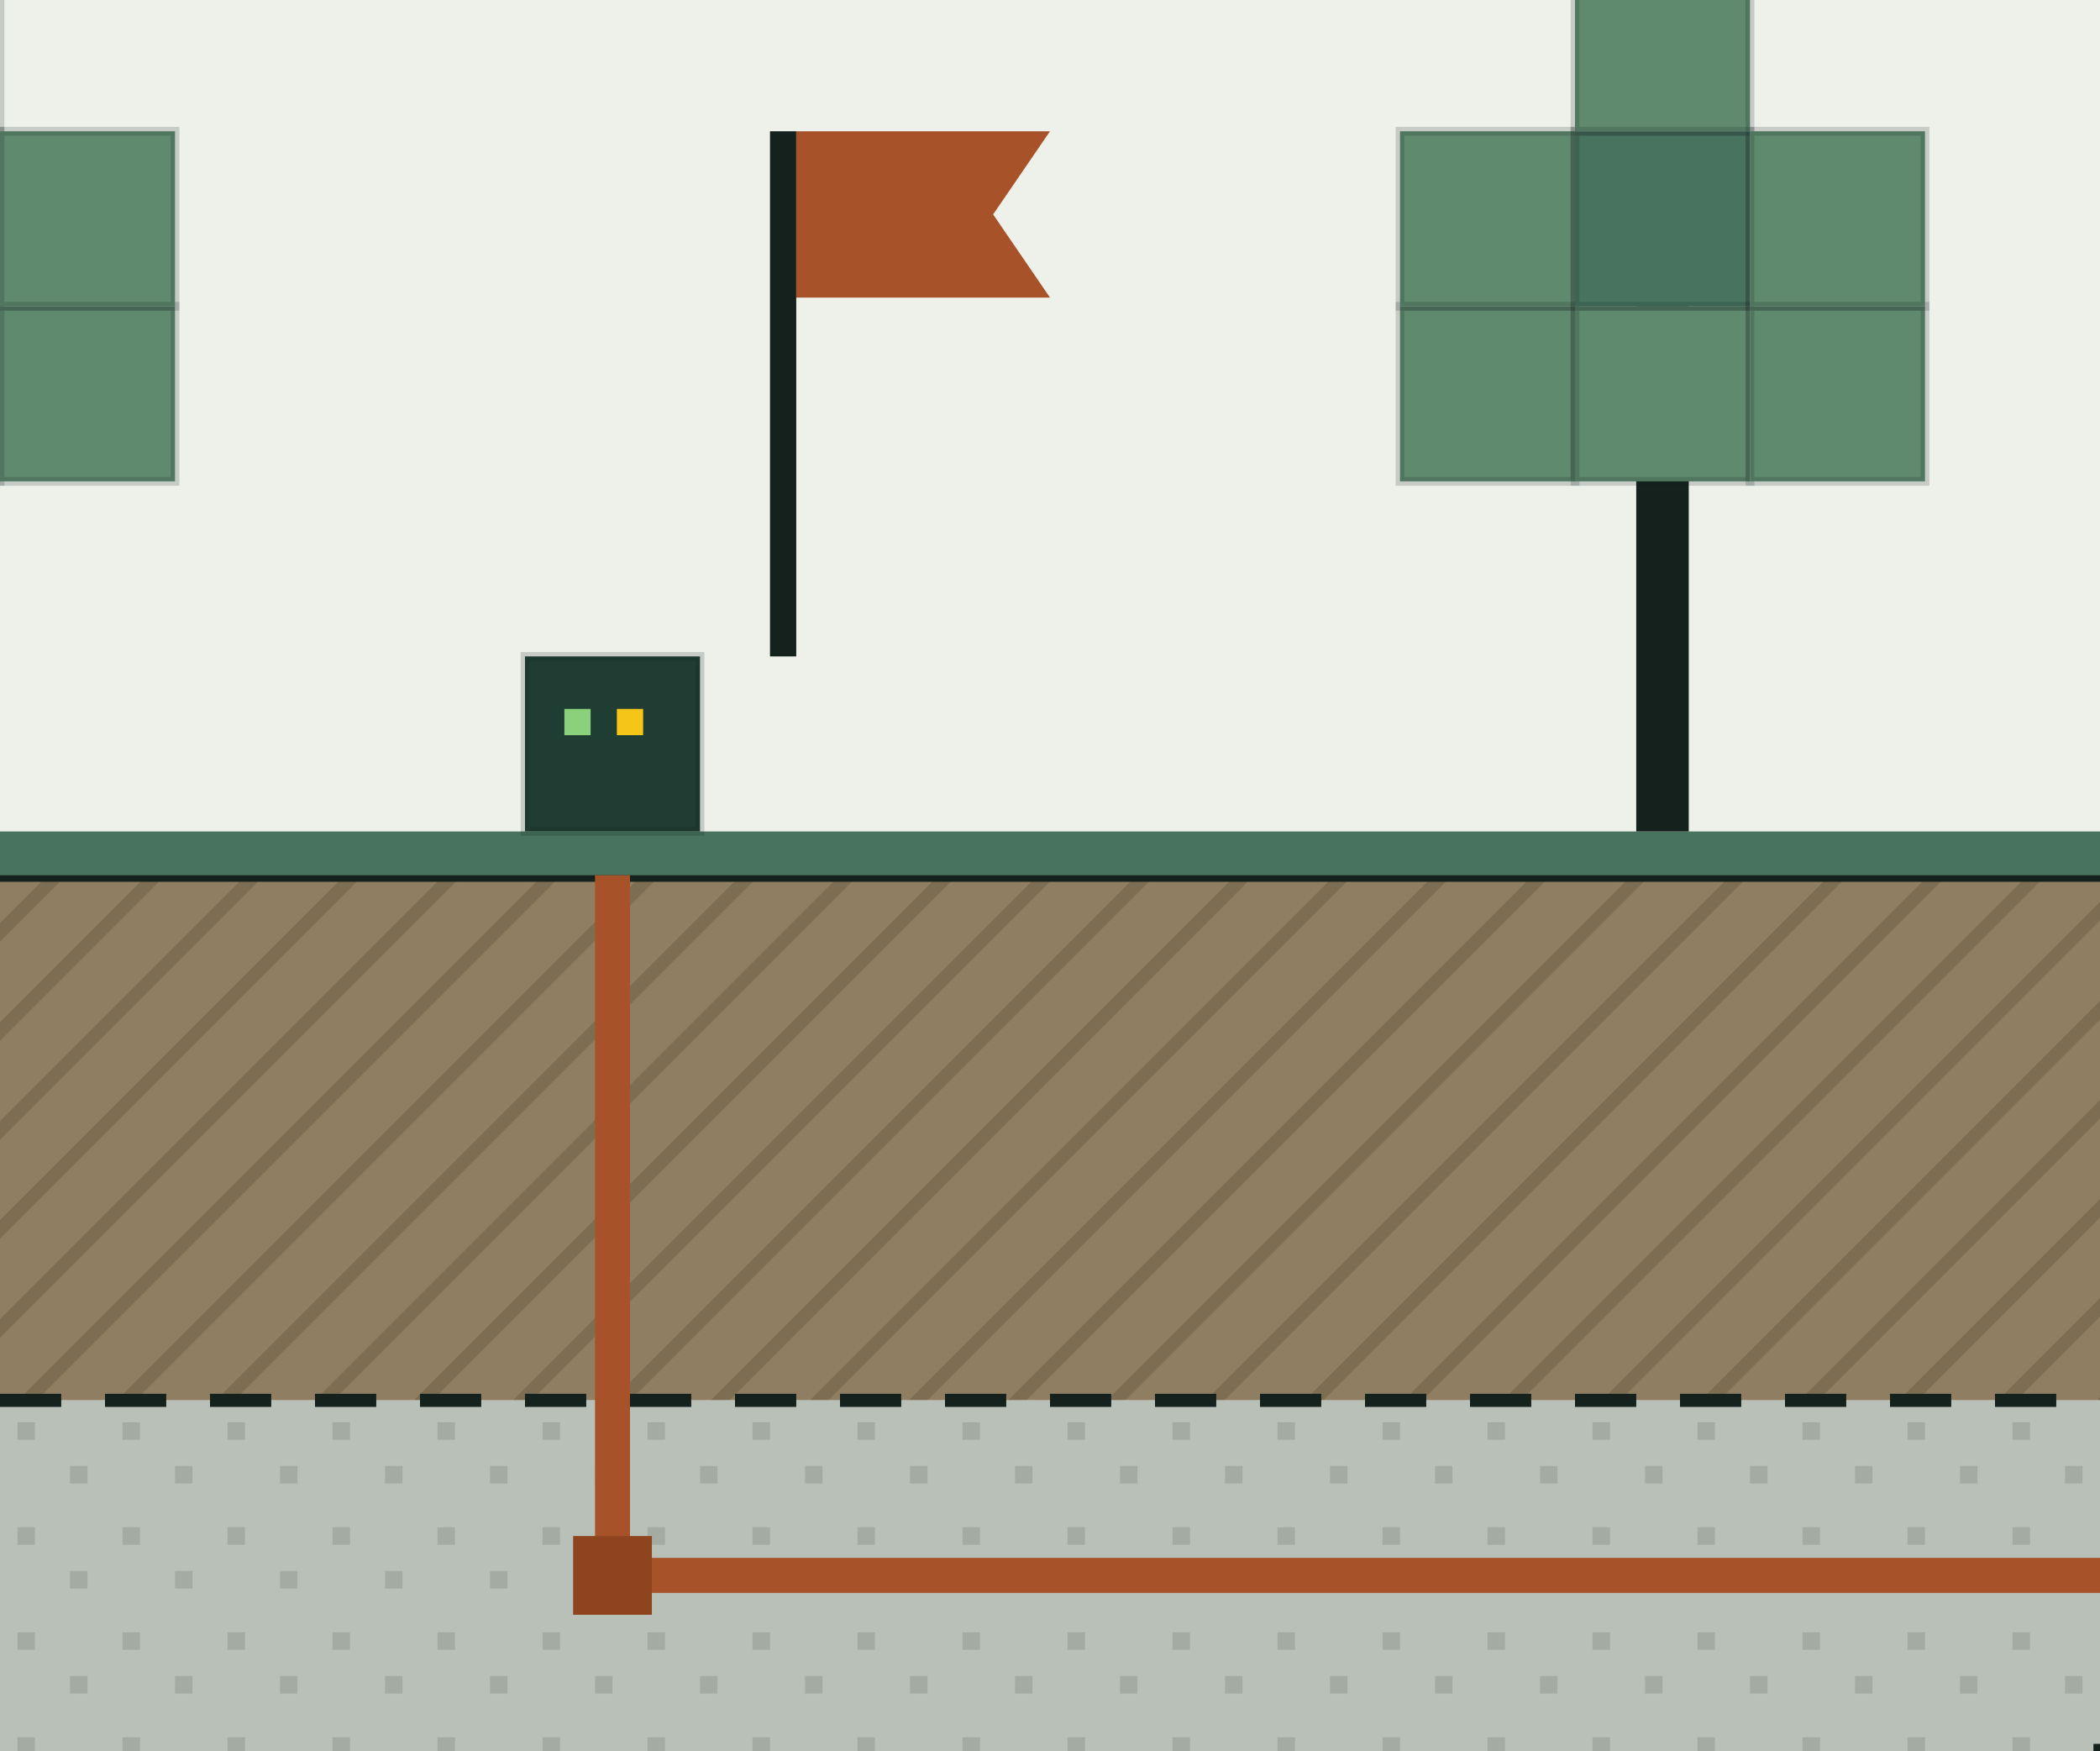
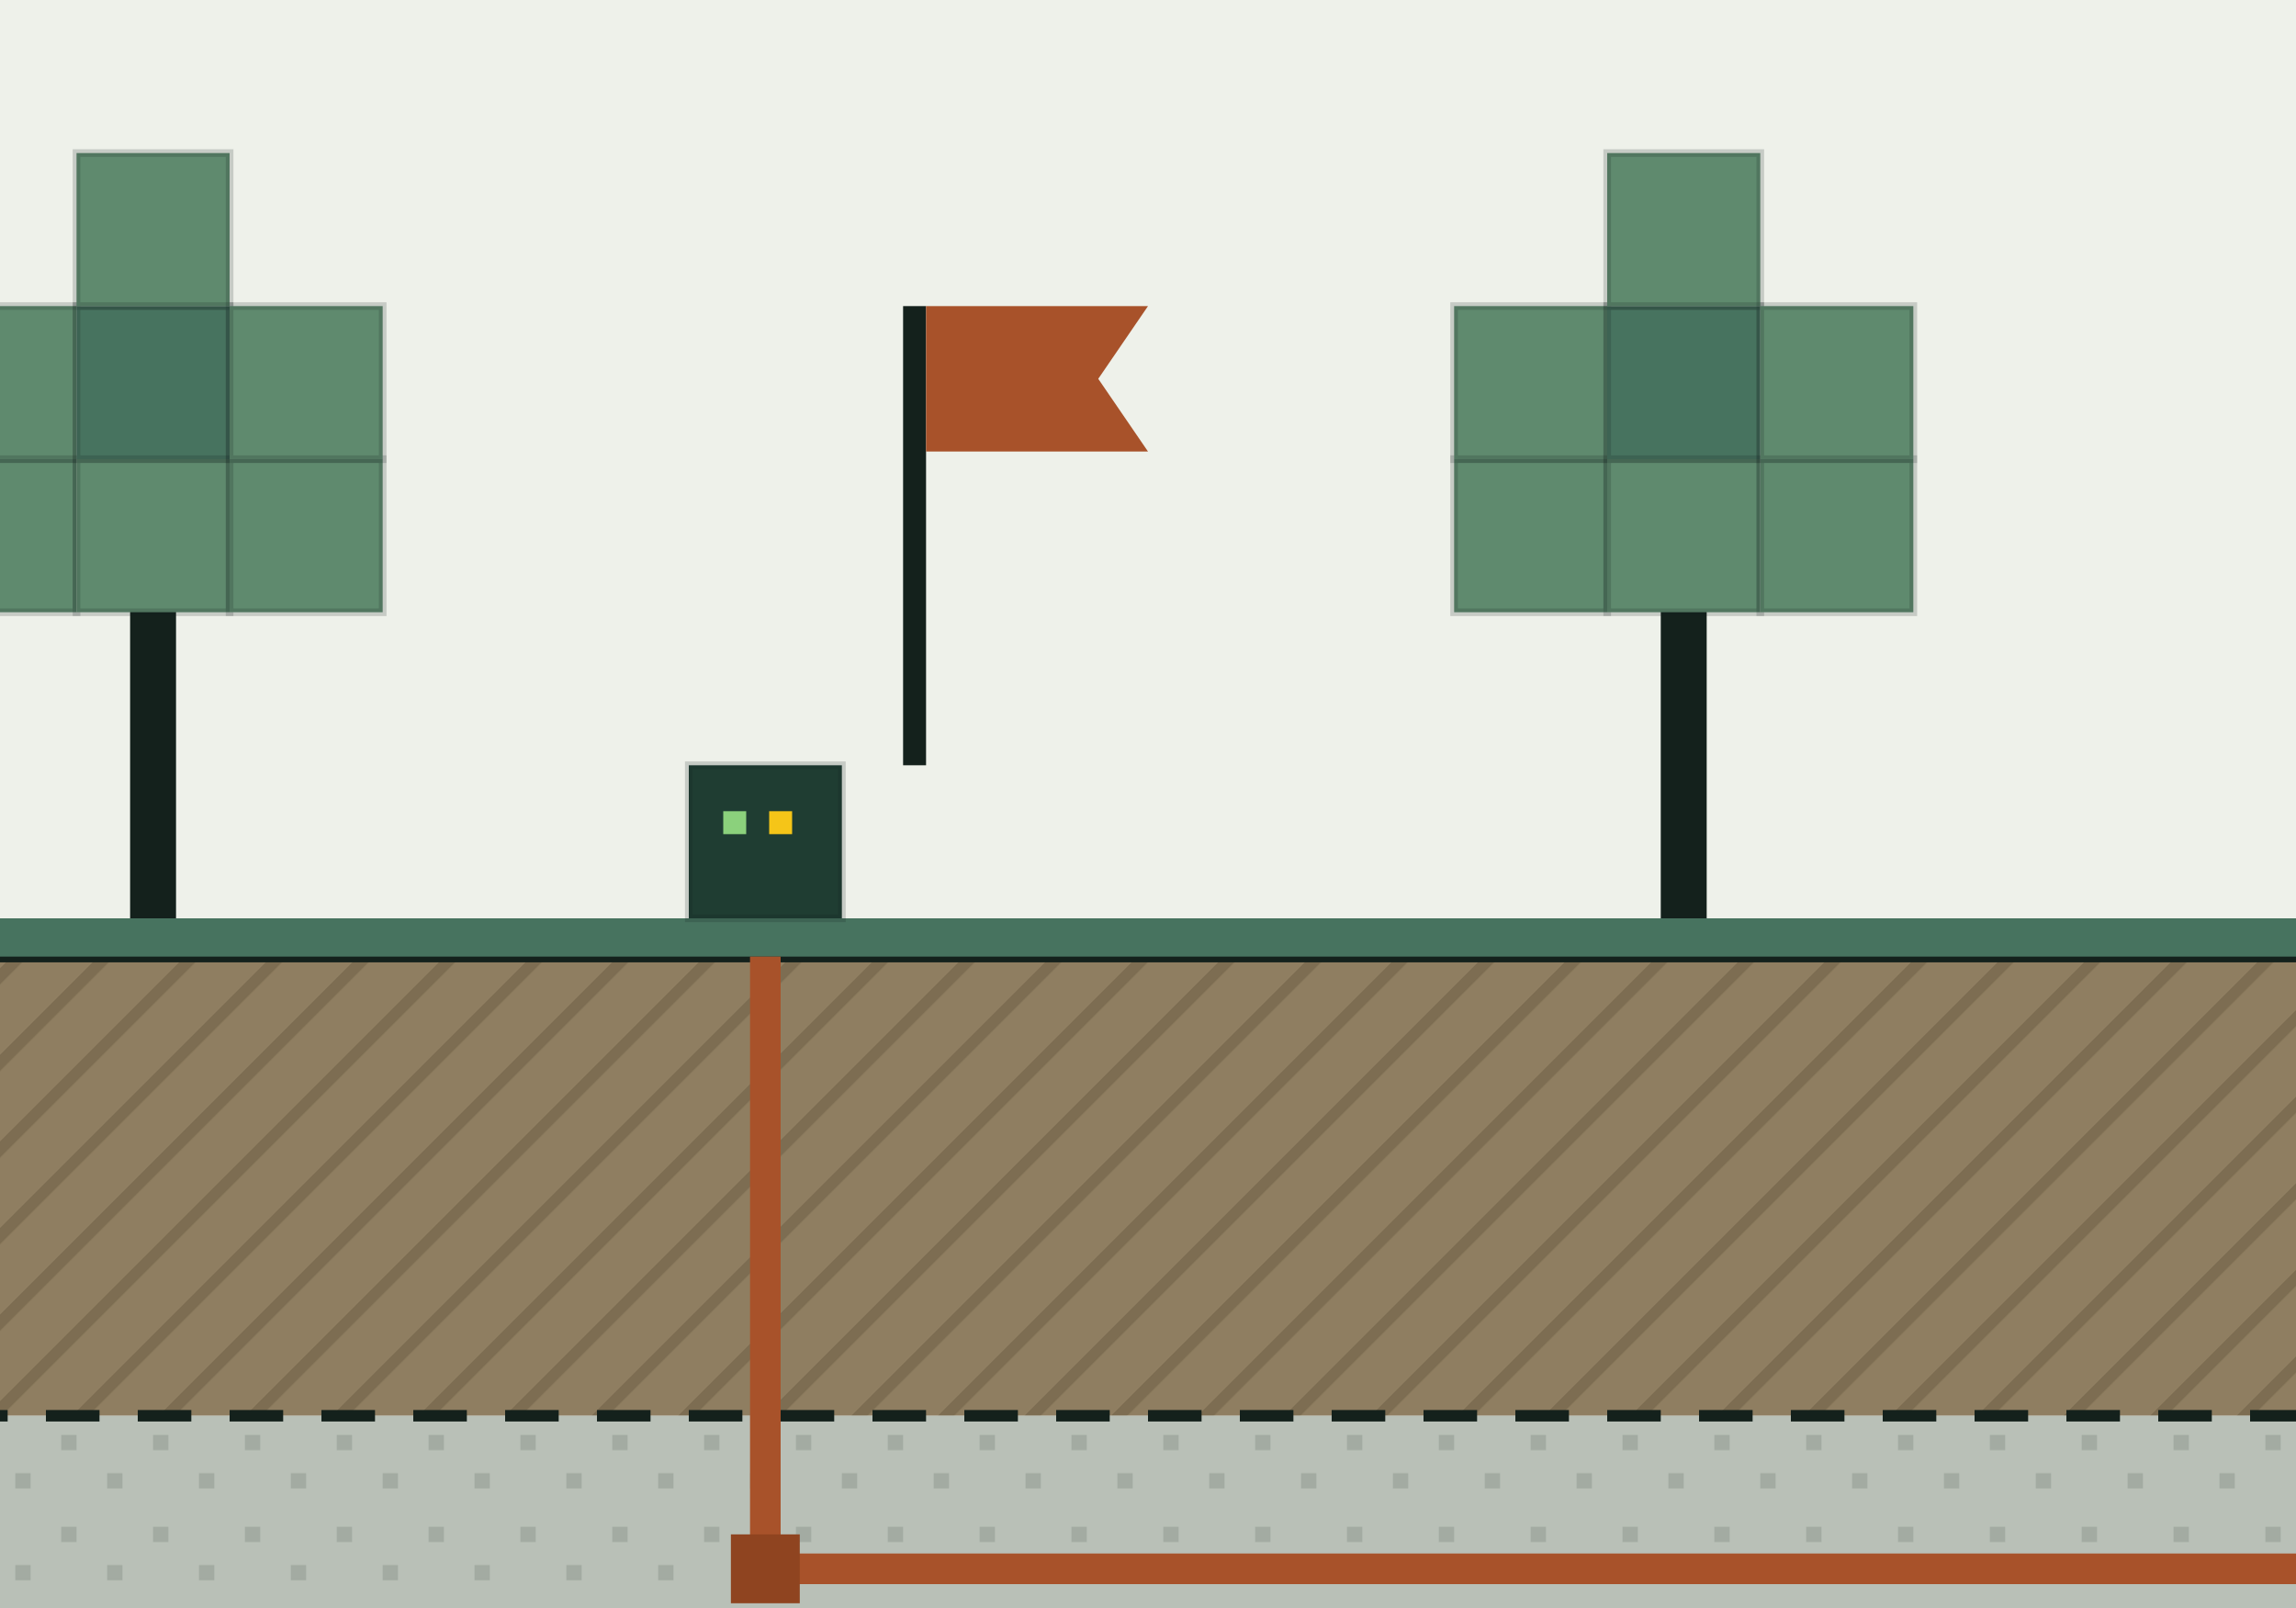
- <svg xmlns="http://www.w3.org/2000/svg" width="1200" height="1000" viewBox="120 280 480 400">
+ <svg xmlns="http://www.w3.org/2000/svg" width="1200" height="840" viewBox="60 230 600 420">
  <defs>
    <pattern id="hSoil" width="16" height="16" patternUnits="userSpaceOnUse" patternTransform="rotate(45)">
      <rect width="16" height="16" fill="#8F7E61" />
      <rect width="3" height="16" fill="#7D6D52" />
    </pattern>
    <pattern id="hStone" width="24" height="24" patternUnits="userSpaceOnUse">
      <rect width="24" height="24" fill="#B9C0B7" />
      <rect x="4" y="5" width="4" height="4" fill="#A3ABA2" />
      <rect x="16" y="15" width="4" height="4" fill="#A3ABA2" />
    </pattern>
    <pattern id="hDeep" width="20" height="20" patternUnits="userSpaceOnUse" patternTransform="rotate(-45)">
      <rect width="20" height="20" fill="#8C958C" />
      <rect width="2" height="20" fill="#7C857C" />
      <rect x="10" width="2" height="20" fill="#7C857C" />
    </pattern>
  </defs>
  <rect x="0" y="0" width="1600" height="1120" rx="0" fill="#EEF1EA" />
  <rect x="0" y="480" width="1600" height="120" rx="0" fill="url(#hSoil)" />
  <rect x="0" y="600" width="1600" height="280" rx="0" fill="url(#hStone)" />
  <rect x="0" y="880" width="1600" height="240" rx="0" fill="url(#hDeep)" />
  <g stroke="#14211C" stroke-width="3">
    <line x1="0" x2="1600" y1="480" y2="480" />
    <line x1="0" x2="1600" y1="600" y2="600" stroke-dasharray="14 10" />
    <line x1="0" x2="1600" y1="880" y2="880" stroke-dasharray="14 10" />
  </g>
  <rect x="0" y="470" width="1600" height="10" rx="0" fill="#47735F" />
  <rect x="600" y="680" width="480" height="280" rx="0" fill="#1F3D32" />
  <rect x="600" y="680" width="480" height="280" fill="none" stroke="#14211C" stroke-width="3" />
  <rect x="660" y="720" width="80" height="200" rx="0" fill="#14271F" />
  <rect x="668" y="730" width="64" height="17" rx="0" fill="#2A4A3D" />
  <rect x="674" y="736" width="6" height="6" rx="0" fill="#8BD17C" />
  <rect x="686" y="736" width="6" height="6" rx="0" fill="#F5C518" opacity="0.35" />
  <rect x="702" y="737" width="22" height="4" rx="0" fill="#3E5F51" />
  <rect x="668" y="753" width="64" height="17" rx="0" fill="#2A4A3D" />
  <rect x="674" y="759" width="6" height="6" rx="0" fill="#8BD17C" />
  <rect x="686" y="759" width="6" height="6" rx="0" fill="#F5C518" opacity="1" />
  <rect x="702" y="760" width="22" height="4" rx="0" fill="#3E5F51" />
  <rect x="668" y="776" width="64" height="17" rx="0" fill="#2A4A3D" />
  <rect x="674" y="782" width="6" height="6" rx="0" fill="#F5C518" />
  <rect x="686" y="782" width="6" height="6" rx="0" fill="#F5C518" opacity="0.35" />
  <rect x="702" y="783" width="22" height="4" rx="0" fill="#3E5F51" />
  <rect x="668" y="799" width="64" height="17" rx="0" fill="#2A4A3D" />
  <rect x="674" y="805" width="6" height="6" rx="0" fill="#8BD17C" />
  <rect x="686" y="805" width="6" height="6" rx="0" fill="#F5C518" opacity="1" />
  <rect x="702" y="806" width="22" height="4" rx="0" fill="#3E5F51" />
  <rect x="668" y="822" width="64" height="17" rx="0" fill="#2A4A3D" />
  <rect x="674" y="828" width="6" height="6" rx="0" fill="#8BD17C" />
  <rect x="686" y="828" width="6" height="6" rx="0" fill="#F5C518" opacity="0.35" />
  <rect x="702" y="829" width="22" height="4" rx="0" fill="#3E5F51" />
  <rect x="668" y="845" width="64" height="17" rx="0" fill="#2A4A3D" />
  <rect x="674" y="851" width="6" height="6" rx="0" fill="#8BD17C" />
  <rect x="686" y="851" width="6" height="6" rx="0" fill="#F5C518" opacity="1" />
  <rect x="702" y="852" width="22" height="4" rx="0" fill="#3E5F51" />
  <rect x="668" y="868" width="64" height="17" rx="0" fill="#2A4A3D" />
  <rect x="674" y="874" width="6" height="6" rx="0" fill="#8BD17C" />
  <rect x="686" y="874" width="6" height="6" rx="0" fill="#F5C518" opacity="0.35" />
  <rect x="702" y="875" width="22" height="4" rx="0" fill="#3E5F51" />
  <rect x="668" y="891" width="64" height="17" rx="0" fill="#2A4A3D" />
  <rect x="674" y="897" width="6" height="6" rx="0" fill="#F5C518" />
  <rect x="686" y="897" width="6" height="6" rx="0" fill="#F5C518" opacity="1" />
  <rect x="702" y="898" width="22" height="4" rx="0" fill="#3E5F51" />
  <rect x="780" y="720" width="80" height="200" rx="0" fill="#14271F" />
  <rect x="788" y="730" width="64" height="17" rx="0" fill="#2A4A3D" />
  <rect x="794" y="736" width="6" height="6" rx="0" fill="#8BD17C" />
  <rect x="806" y="736" width="6" height="6" rx="0" fill="#F5C518" opacity="0.35" />
  <rect x="822" y="737" width="22" height="4" rx="0" fill="#3E5F51" />
  <rect x="788" y="753" width="64" height="17" rx="0" fill="#2A4A3D" />
  <rect x="794" y="759" width="6" height="6" rx="0" fill="#F5C518" />
  <rect x="806" y="759" width="6" height="6" rx="0" fill="#F5C518" opacity="1" />
  <rect x="822" y="760" width="22" height="4" rx="0" fill="#3E5F51" />
  <rect x="788" y="776" width="64" height="17" rx="0" fill="#2A4A3D" />
  <rect x="794" y="782" width="6" height="6" rx="0" fill="#8BD17C" />
  <rect x="806" y="782" width="6" height="6" rx="0" fill="#F5C518" opacity="0.35" />
  <rect x="822" y="783" width="22" height="4" rx="0" fill="#3E5F51" />
  <rect x="788" y="799" width="64" height="17" rx="0" fill="#2A4A3D" />
  <rect x="794" y="805" width="6" height="6" rx="0" fill="#8BD17C" />
  <rect x="806" y="805" width="6" height="6" rx="0" fill="#F5C518" opacity="1" />
  <rect x="822" y="806" width="22" height="4" rx="0" fill="#3E5F51" />
  <rect x="788" y="822" width="64" height="17" rx="0" fill="#2A4A3D" />
  <rect x="794" y="828" width="6" height="6" rx="0" fill="#8BD17C" />
  <rect x="806" y="828" width="6" height="6" rx="0" fill="#F5C518" opacity="0.35" />
  <rect x="822" y="829" width="22" height="4" rx="0" fill="#3E5F51" />
  <rect x="788" y="845" width="64" height="17" rx="0" fill="#2A4A3D" />
  <rect x="794" y="851" width="6" height="6" rx="0" fill="#8BD17C" />
  <rect x="806" y="851" width="6" height="6" rx="0" fill="#F5C518" opacity="1" />
  <rect x="822" y="852" width="22" height="4" rx="0" fill="#3E5F51" />
  <rect x="788" y="868" width="64" height="17" rx="0" fill="#2A4A3D" />
  <rect x="794" y="874" width="6" height="6" rx="0" fill="#F5C518" />
  <rect x="806" y="874" width="6" height="6" rx="0" fill="#F5C518" opacity="0.35" />
  <rect x="822" y="875" width="22" height="4" rx="0" fill="#3E5F51" />
  <rect x="788" y="891" width="64" height="17" rx="0" fill="#2A4A3D" />
  <rect x="794" y="897" width="6" height="6" rx="0" fill="#8BD17C" />
  <rect x="806" y="897" width="6" height="6" rx="0" fill="#F5C518" opacity="1" />
  <rect x="822" y="898" width="22" height="4" rx="0" fill="#3E5F51" />
  <rect x="900" y="720" width="80" height="200" rx="0" fill="#14271F" />
  <rect x="908" y="730" width="64" height="17" rx="0" fill="#2A4A3D" />
  <rect x="914" y="736" width="6" height="6" rx="0" fill="#F5C518" />
  <rect x="926" y="736" width="6" height="6" rx="0" fill="#F5C518" opacity="0.35" />
  <rect x="942" y="737" width="22" height="4" rx="0" fill="#3E5F51" />
  <rect x="908" y="753" width="64" height="17" rx="0" fill="#2A4A3D" />
  <rect x="914" y="759" width="6" height="6" rx="0" fill="#8BD17C" />
  <rect x="926" y="759" width="6" height="6" rx="0" fill="#F5C518" opacity="1" />
  <rect x="942" y="760" width="22" height="4" rx="0" fill="#3E5F51" />
  <rect x="908" y="776" width="64" height="17" rx="0" fill="#2A4A3D" />
  <rect x="914" y="782" width="6" height="6" rx="0" fill="#8BD17C" />
  <rect x="926" y="782" width="6" height="6" rx="0" fill="#F5C518" opacity="0.35" />
  <rect x="942" y="783" width="22" height="4" rx="0" fill="#3E5F51" />
  <rect x="908" y="799" width="64" height="17" rx="0" fill="#2A4A3D" />
  <rect x="914" y="805" width="6" height="6" rx="0" fill="#8BD17C" />
  <rect x="926" y="805" width="6" height="6" rx="0" fill="#F5C518" opacity="1" />
  <rect x="942" y="806" width="22" height="4" rx="0" fill="#3E5F51" />
  <rect x="908" y="822" width="64" height="17" rx="0" fill="#2A4A3D" />
  <rect x="914" y="828" width="6" height="6" rx="0" fill="#8BD17C" />
  <rect x="926" y="828" width="6" height="6" rx="0" fill="#F5C518" opacity="0.35" />
  <rect x="942" y="829" width="22" height="4" rx="0" fill="#3E5F51" />
  <rect x="908" y="845" width="64" height="17" rx="0" fill="#2A4A3D" />
  <rect x="914" y="851" width="6" height="6" rx="0" fill="#F5C518" />
  <rect x="926" y="851" width="6" height="6" rx="0" fill="#F5C518" opacity="1" />
  <rect x="942" y="852" width="22" height="4" rx="0" fill="#3E5F51" />
  <rect x="908" y="868" width="64" height="17" rx="0" fill="#2A4A3D" />
  <rect x="914" y="874" width="6" height="6" rx="0" fill="#8BD17C" />
  <rect x="926" y="874" width="6" height="6" rx="0" fill="#F5C518" opacity="0.35" />
  <rect x="942" y="875" width="22" height="4" rx="0" fill="#3E5F51" />
  <rect x="908" y="891" width="64" height="17" rx="0" fill="#2A4A3D" />
  <rect x="914" y="897" width="6" height="6" rx="0" fill="#8BD17C" />
  <rect x="926" y="897" width="6" height="6" rx="0" fill="#F5C518" opacity="1" />
  <rect x="942" y="898" width="22" height="4" rx="0" fill="#3E5F51" />
  <rect x="1014" y="800" width="12" height="80" rx="0" fill="#14271F" />
  <rect x="1017" y="810" width="6" height="6" rx="0" fill="#F5C518" />
  <path d="M700 680 L700 640 L260 640 L260 480" fill="none" stroke="#A8522A" stroke-width="8" />
  <path d="M820 680 L820 480" fill="none" stroke="#A8522A" stroke-width="8" />
  <path d="M940 680 L940 660 L1280 660 L1280 480" fill="none" stroke="#A8522A" stroke-width="8" />
  <rect x="691" y="631" width="18" height="18" rx="0" fill="#8F4420" />
  <rect x="251" y="631" width="18" height="18" rx="0" fill="#8F4420" />
  <rect x="931" y="651" width="18" height="18" rx="0" fill="#8F4420" />
  <rect x="1271" y="651" width="18" height="18" rx="0" fill="#8F4420" />
  <g stroke="#14211C" stroke-width="3">
    <line x1="24" x2="24" y1="480" y2="1120" />
    <line x1="24" x2="50" y1="480" y2="480" />
    <line x1="24" x2="38" y1="520" y2="520" />
    <line x1="24" x2="38" y1="560" y2="560" />
    <line x1="24" x2="38" y1="600" y2="600" />
    <line x1="24" x2="38" y1="640" y2="640" />
    <line x1="24" x2="50" y1="680" y2="680" />
    <line x1="24" x2="38" y1="720" y2="720" />
    <line x1="24" x2="38" y1="760" y2="760" />
    <line x1="24" x2="38" y1="800" y2="800" />
    <line x1="24" x2="38" y1="840" y2="840" />
    <line x1="24" x2="50" y1="880" y2="880" />
    <line x1="24" x2="38" y1="920" y2="920" />
    <line x1="24" x2="38" y1="960" y2="960" />
    <line x1="24" x2="38" y1="1000" y2="1000" />
    <line x1="24" x2="38" y1="1040" y2="1040" />
    <line x1="24" x2="50" y1="1080" y2="1080" />
    <line x1="24" x2="38" y1="1120" y2="1120" />
  </g>
  <rect x="240" y="430" width="40" height="40" rx="0" fill="#1F3D32" />
  <rect x="240" y="430" width="40" height="40" fill="none" stroke="#14211C" stroke-opacity="0.18" stroke-width="2" />
  <rect x="249" y="442" width="6" height="6" rx="0" fill="#8BD17C" />
  <rect x="261" y="442" width="6" height="6" rx="0" fill="#F5C518" />
  <rect x="296" y="310" width="6" height="120" rx="0" fill="#14211C" />
  <path d="M302 310 h58 l-13 19 l13 19 h-58 z" fill="#A8522A" />
  <rect x="720" y="430" width="40" height="40" rx="0" fill="#2F5A48" />
  <rect x="720" y="430" width="40" height="40" fill="none" stroke="#14211C" stroke-opacity="0.18" stroke-width="2" />
  <rect x="720" y="390" width="40" height="40" rx="0" fill="#2F5A48" />
  <rect x="720" y="390" width="40" height="40" fill="none" stroke="#14211C" stroke-opacity="0.18" stroke-width="2" />
  <rect x="720" y="350" width="40" height="40" rx="0" fill="#2F5A48" />
  <rect x="720" y="350" width="40" height="40" fill="none" stroke="#14211C" stroke-opacity="0.18" stroke-width="2" />
  <rect x="760" y="430" width="40" height="40" rx="0" fill="#2F5A48" />
  <rect x="760" y="430" width="40" height="40" fill="none" stroke="#14211C" stroke-opacity="0.18" stroke-width="2" />
  <rect x="760" y="390" width="40" height="40" rx="0" fill="#2F5A48" />
  <rect x="760" y="390" width="40" height="40" fill="none" stroke="#14211C" stroke-opacity="0.18" stroke-width="2" />
  <rect x="760" y="350" width="40" height="40" rx="0" fill="#2F5A48" />
  <rect x="760" y="350" width="40" height="40" fill="none" stroke="#14211C" stroke-opacity="0.18" stroke-width="2" />
  <rect x="800" y="430" width="40" height="40" rx="0" fill="#2F5A48" />
  <rect x="800" y="430" width="40" height="40" fill="none" stroke="#14211C" stroke-opacity="0.18" stroke-width="2" />
  <rect x="800" y="390" width="40" height="40" rx="0" fill="#2F5A48" />
  <rect x="800" y="390" width="40" height="40" fill="none" stroke="#14211C" stroke-opacity="0.18" stroke-width="2" />
  <rect x="800" y="350" width="40" height="40" rx="0" fill="#2F5A48" />
  <rect x="800" y="350" width="40" height="40" fill="none" stroke="#14211C" stroke-opacity="0.18" stroke-width="2" />
  <rect x="840" y="430" width="40" height="40" rx="0" fill="#2F5A48" />
  <rect x="840" y="430" width="40" height="40" fill="none" stroke="#14211C" stroke-opacity="0.18" stroke-width="2" />
  <rect x="840" y="390" width="40" height="40" rx="0" fill="#2F5A48" />
  <rect x="840" y="390" width="40" height="40" fill="none" stroke="#14211C" stroke-opacity="0.18" stroke-width="2" />
  <rect x="840" y="350" width="40" height="40" rx="0" fill="#2F5A48" />
  <rect x="840" y="350" width="40" height="40" fill="none" stroke="#14211C" stroke-opacity="0.18" stroke-width="2" />
  <rect x="880" y="430" width="40" height="40" rx="0" fill="#2F5A48" />
  <rect x="880" y="430" width="40" height="40" fill="none" stroke="#14211C" stroke-opacity="0.18" stroke-width="2" />
  <rect x="880" y="390" width="40" height="40" rx="0" fill="#2F5A48" />
  <rect x="880" y="390" width="40" height="40" fill="none" stroke="#14211C" stroke-opacity="0.18" stroke-width="2" />
  <rect x="880" y="350" width="40" height="40" rx="0" fill="#2F5A48" />
  <rect x="880" y="350" width="40" height="40" fill="none" stroke="#14211C" stroke-opacity="0.18" stroke-width="2" />
  <rect x="680" y="310" width="40" height="40" rx="0" fill="#1F3D32" />
  <rect x="680" y="310" width="40" height="40" fill="none" stroke="#14211C" stroke-opacity="0.18" stroke-width="2" />
  <rect x="720" y="310" width="40" height="40" rx="0" fill="#1F3D32" />
  <rect x="720" y="310" width="40" height="40" fill="none" stroke="#14211C" stroke-opacity="0.18" stroke-width="2" />
  <rect x="760" y="310" width="40" height="40" rx="0" fill="#1F3D32" />
  <rect x="760" y="310" width="40" height="40" fill="none" stroke="#14211C" stroke-opacity="0.18" stroke-width="2" />
  <rect x="800" y="310" width="40" height="40" rx="0" fill="#1F3D32" />
  <rect x="800" y="310" width="40" height="40" fill="none" stroke="#14211C" stroke-opacity="0.18" stroke-width="2" />
  <rect x="840" y="310" width="40" height="40" rx="0" fill="#1F3D32" />
  <rect x="840" y="310" width="40" height="40" fill="none" stroke="#14211C" stroke-opacity="0.18" stroke-width="2" />
  <rect x="880" y="310" width="40" height="40" rx="0" fill="#1F3D32" />
  <rect x="880" y="310" width="40" height="40" fill="none" stroke="#14211C" stroke-opacity="0.18" stroke-width="2" />
  <rect x="920" y="310" width="40" height="40" rx="0" fill="#1F3D32" />
  <rect x="920" y="310" width="40" height="40" fill="none" stroke="#14211C" stroke-opacity="0.18" stroke-width="2" />
  <rect x="720" y="270" width="40" height="40" rx="0" fill="#1F3D32" />
  <rect x="720" y="270" width="40" height="40" fill="none" stroke="#14211C" stroke-opacity="0.18" stroke-width="2" />
  <rect x="760" y="270" width="40" height="40" rx="0" fill="#1F3D32" />
  <rect x="760" y="270" width="40" height="40" fill="none" stroke="#14211C" stroke-opacity="0.18" stroke-width="2" />
  <rect x="800" y="270" width="40" height="40" rx="0" fill="#1F3D32" />
  <rect x="800" y="270" width="40" height="40" fill="none" stroke="#14211C" stroke-opacity="0.18" stroke-width="2" />
  <rect x="840" y="270" width="40" height="40" rx="0" fill="#1F3D32" />
  <rect x="840" y="270" width="40" height="40" fill="none" stroke="#14211C" stroke-opacity="0.18" stroke-width="2" />
  <rect x="880" y="270" width="40" height="40" rx="0" fill="#1F3D32" />
  <rect x="880" y="270" width="40" height="40" fill="none" stroke="#14211C" stroke-opacity="0.18" stroke-width="2" />
  <rect x="760" y="230" width="40" height="40" rx="0" fill="#1F3D32" />
  <rect x="760" y="230" width="40" height="40" fill="none" stroke="#14211C" stroke-opacity="0.18" stroke-width="2" />
  <rect x="800" y="230" width="40" height="40" rx="0" fill="#1F3D32" />
  <rect x="800" y="230" width="40" height="40" fill="none" stroke="#14211C" stroke-opacity="0.18" stroke-width="2" />
  <rect x="840" y="230" width="40" height="40" rx="0" fill="#1F3D32" />
  <rect x="840" y="230" width="40" height="40" fill="none" stroke="#14211C" stroke-opacity="0.18" stroke-width="2" />
  <rect x="800" y="390" width="40" height="80" rx="0" fill="#14271F" />
  <rect x="770" y="400" width="20" height="20" rx="0" fill="#F5C518" />
  <rect x="850" y="400" width="20" height="20" rx="0" fill="#F5C518" />
  <rect x="1120" y="430" width="40" height="40" rx="0" fill="#2F5A48" />
  <rect x="1120" y="430" width="40" height="40" fill="none" stroke="#14211C" stroke-opacity="0.18" stroke-width="2" />
  <rect x="1120" y="390" width="40" height="40" rx="0" fill="#2F5A48" />
  <rect x="1120" y="390" width="40" height="40" fill="none" stroke="#14211C" stroke-opacity="0.18" stroke-width="2" />
  <rect x="1120" y="350" width="40" height="40" rx="0" fill="#2F5A48" />
  <rect x="1120" y="350" width="40" height="40" fill="none" stroke="#14211C" stroke-opacity="0.18" stroke-width="2" />
  <rect x="1120" y="310" width="40" height="40" rx="0" fill="#2F5A48" />
  <rect x="1120" y="310" width="40" height="40" fill="none" stroke="#14211C" stroke-opacity="0.18" stroke-width="2" />
  <rect x="1120" y="270" width="40" height="40" rx="0" fill="#2F5A48" />
  <rect x="1120" y="270" width="40" height="40" fill="none" stroke="#14211C" stroke-opacity="0.18" stroke-width="2" />
  <rect x="1160" y="430" width="40" height="40" rx="0" fill="#2F5A48" />
  <rect x="1160" y="430" width="40" height="40" fill="none" stroke="#14211C" stroke-opacity="0.18" stroke-width="2" />
  <rect x="1160" y="390" width="40" height="40" rx="0" fill="#2F5A48" />
  <rect x="1160" y="390" width="40" height="40" fill="none" stroke="#14211C" stroke-opacity="0.18" stroke-width="2" />
  <rect x="1160" y="350" width="40" height="40" rx="0" fill="#2F5A48" />
  <rect x="1160" y="350" width="40" height="40" fill="none" stroke="#14211C" stroke-opacity="0.18" stroke-width="2" />
  <rect x="1160" y="310" width="40" height="40" rx="0" fill="#2F5A48" />
  <rect x="1160" y="310" width="40" height="40" fill="none" stroke="#14211C" stroke-opacity="0.18" stroke-width="2" />
  <rect x="1160" y="270" width="40" height="40" rx="0" fill="#2F5A48" />
  <rect x="1160" y="270" width="40" height="40" fill="none" stroke="#14211C" stroke-opacity="0.18" stroke-width="2" />
  <rect x="1200" y="430" width="40" height="40" rx="0" fill="#2F5A48" />
  <rect x="1200" y="430" width="40" height="40" fill="none" stroke="#14211C" stroke-opacity="0.18" stroke-width="2" />
  <rect x="1200" y="390" width="40" height="40" rx="0" fill="#2F5A48" />
  <rect x="1200" y="390" width="40" height="40" fill="none" stroke="#14211C" stroke-opacity="0.18" stroke-width="2" />
  <rect x="1200" y="350" width="40" height="40" rx="0" fill="#2F5A48" />
  <rect x="1200" y="350" width="40" height="40" fill="none" stroke="#14211C" stroke-opacity="0.18" stroke-width="2" />
  <rect x="1200" y="310" width="40" height="40" rx="0" fill="#2F5A48" />
  <rect x="1200" y="310" width="40" height="40" fill="none" stroke="#14211C" stroke-opacity="0.18" stroke-width="2" />
  <rect x="1200" y="270" width="40" height="40" rx="0" fill="#2F5A48" />
  <rect x="1200" y="270" width="40" height="40" fill="none" stroke="#14211C" stroke-opacity="0.18" stroke-width="2" />
  <rect x="1132" y="402" width="16" height="16" rx="0" fill="#F5C518" opacity="0.5" />
  <rect x="1132" y="322" width="16" height="16" rx="0" fill="#F5C518" opacity="0.5" />
  <rect x="1172" y="322" width="16" height="16" rx="0" fill="#F5C518" opacity="1" />
  <rect x="1212" y="402" width="16" height="16" rx="0" fill="#F5C518" opacity="0.5" />
  <rect x="1212" y="322" width="16" height="16" rx="0" fill="#F5C518" opacity="1" />
  <rect x="1240" y="430" width="40" height="40" rx="0" fill="#1F3D32" />
  <rect x="1240" y="430" width="40" height="40" fill="none" stroke="#14211C" stroke-opacity="0.18" stroke-width="2" />
  <rect x="1240" y="390" width="40" height="40" rx="0" fill="#1F3D32" />
  <rect x="1240" y="390" width="40" height="40" fill="none" stroke="#14211C" stroke-opacity="0.18" stroke-width="2" />
  <rect x="1240" y="350" width="40" height="40" rx="0" fill="#1F3D32" />
  <rect x="1240" y="350" width="40" height="40" fill="none" stroke="#14211C" stroke-opacity="0.18" stroke-width="2" />
  <rect x="1240" y="310" width="40" height="40" rx="0" fill="#1F3D32" />
  <rect x="1240" y="310" width="40" height="40" fill="none" stroke="#14211C" stroke-opacity="0.18" stroke-width="2" />
  <rect x="1240" y="270" width="40" height="40" rx="0" fill="#1F3D32" />
  <rect x="1240" y="270" width="40" height="40" fill="none" stroke="#14211C" stroke-opacity="0.18" stroke-width="2" />
  <rect x="1240" y="230" width="40" height="40" rx="0" fill="#1F3D32" />
  <rect x="1240" y="230" width="40" height="40" fill="none" stroke="#14211C" stroke-opacity="0.18" stroke-width="2" />
  <rect x="1240" y="190" width="40" height="40" rx="0" fill="#1F3D32" />
  <rect x="1240" y="190" width="40" height="40" fill="none" stroke="#14211C" stroke-opacity="0.18" stroke-width="2" />
  <rect x="1240" y="150" width="40" height="40" rx="0" fill="#1F3D32" />
  <rect x="1240" y="150" width="40" height="40" fill="none" stroke="#14211C" stroke-opacity="0.18" stroke-width="2" />
  <rect x="1240" y="110" width="40" height="40" rx="0" fill="#1F3D32" />
  <rect x="1240" y="110" width="40" height="40" fill="none" stroke="#14211C" stroke-opacity="0.18" stroke-width="2" />
  <rect x="1280" y="430" width="40" height="40" rx="0" fill="#1F3D32" />
  <rect x="1280" y="430" width="40" height="40" fill="none" stroke="#14211C" stroke-opacity="0.18" stroke-width="2" />
  <rect x="1280" y="390" width="40" height="40" rx="0" fill="#1F3D32" />
  <rect x="1280" y="390" width="40" height="40" fill="none" stroke="#14211C" stroke-opacity="0.18" stroke-width="2" />
  <rect x="1280" y="350" width="40" height="40" rx="0" fill="#1F3D32" />
  <rect x="1280" y="350" width="40" height="40" fill="none" stroke="#14211C" stroke-opacity="0.18" stroke-width="2" />
  <rect x="1280" y="310" width="40" height="40" rx="0" fill="#1F3D32" />
  <rect x="1280" y="310" width="40" height="40" fill="none" stroke="#14211C" stroke-opacity="0.18" stroke-width="2" />
  <rect x="1280" y="270" width="40" height="40" rx="0" fill="#1F3D32" />
  <rect x="1280" y="270" width="40" height="40" fill="none" stroke="#14211C" stroke-opacity="0.18" stroke-width="2" />
  <rect x="1280" y="230" width="40" height="40" rx="0" fill="#1F3D32" />
  <rect x="1280" y="230" width="40" height="40" fill="none" stroke="#14211C" stroke-opacity="0.18" stroke-width="2" />
  <rect x="1280" y="190" width="40" height="40" rx="0" fill="#1F3D32" />
  <rect x="1280" y="190" width="40" height="40" fill="none" stroke="#14211C" stroke-opacity="0.18" stroke-width="2" />
  <rect x="1280" y="150" width="40" height="40" rx="0" fill="#1F3D32" />
  <rect x="1280" y="150" width="40" height="40" fill="none" stroke="#14211C" stroke-opacity="0.18" stroke-width="2" />
  <rect x="1280" y="110" width="40" height="40" rx="0" fill="#1F3D32" />
  <rect x="1280" y="110" width="40" height="40" fill="none" stroke="#14211C" stroke-opacity="0.18" stroke-width="2" />
  <rect x="1252" y="322" width="16" height="16" rx="0" fill="#F5C518" opacity="0.5" />
  <rect x="1252" y="242" width="16" height="16" rx="0" fill="#F5C518" opacity="1" />
  <rect x="1252" y="162" width="16" height="16" rx="0" fill="#F5C518" opacity="1" />
  <rect x="1292" y="402" width="16" height="16" rx="0" fill="#F5C518" opacity="1" />
  <rect x="1292" y="322" width="16" height="16" rx="0" fill="#F5C518" opacity="1" />
  <rect x="1292" y="242" width="16" height="16" rx="0" fill="#F5C518" opacity="0.5" />
  <rect x="1292" y="162" width="16" height="16" rx="0" fill="#F5C518" opacity="0.5" />
  <rect x="1320" y="430" width="40" height="40" rx="0" fill="#47735F" />
  <rect x="1320" y="430" width="40" height="40" fill="none" stroke="#14211C" stroke-opacity="0.18" stroke-width="2" />
  <rect x="1320" y="390" width="40" height="40" rx="0" fill="#47735F" />
  <rect x="1320" y="390" width="40" height="40" fill="none" stroke="#14211C" stroke-opacity="0.18" stroke-width="2" />
  <rect x="1320" y="350" width="40" height="40" rx="0" fill="#47735F" />
  <rect x="1320" y="350" width="40" height="40" fill="none" stroke="#14211C" stroke-opacity="0.18" stroke-width="2" />
  <rect x="1360" y="430" width="40" height="40" rx="0" fill="#2F5A48" />
  <rect x="1360" y="430" width="40" height="40" fill="none" stroke="#14211C" stroke-opacity="0.18" stroke-width="2" />
  <rect x="1360" y="390" width="40" height="40" rx="0" fill="#2F5A48" />
  <rect x="1360" y="390" width="40" height="40" fill="none" stroke="#14211C" stroke-opacity="0.18" stroke-width="2" />
  <rect x="1360" y="350" width="40" height="40" rx="0" fill="#2F5A48" />
  <rect x="1360" y="350" width="40" height="40" fill="none" stroke="#14211C" stroke-opacity="0.18" stroke-width="2" />
  <rect x="1360" y="310" width="40" height="40" rx="0" fill="#2F5A48" />
  <rect x="1360" y="310" width="40" height="40" fill="none" stroke="#14211C" stroke-opacity="0.18" stroke-width="2" />
  <rect x="1360" y="270" width="40" height="40" rx="0" fill="#2F5A48" />
  <rect x="1360" y="270" width="40" height="40" fill="none" stroke="#14211C" stroke-opacity="0.18" stroke-width="2" />
  <rect x="1360" y="230" width="40" height="40" rx="0" fill="#2F5A48" />
  <rect x="1360" y="230" width="40" height="40" fill="none" stroke="#14211C" stroke-opacity="0.18" stroke-width="2" />
  <rect x="1360" y="190" width="40" height="40" rx="0" fill="#2F5A48" />
  <rect x="1360" y="190" width="40" height="40" fill="none" stroke="#14211C" stroke-opacity="0.18" stroke-width="2" />
  <rect x="1400" y="430" width="40" height="40" rx="0" fill="#2F5A48" />
  <rect x="1400" y="430" width="40" height="40" fill="none" stroke="#14211C" stroke-opacity="0.18" stroke-width="2" />
  <rect x="1400" y="390" width="40" height="40" rx="0" fill="#2F5A48" />
  <rect x="1400" y="390" width="40" height="40" fill="none" stroke="#14211C" stroke-opacity="0.18" stroke-width="2" />
  <rect x="1400" y="350" width="40" height="40" rx="0" fill="#2F5A48" />
  <rect x="1400" y="350" width="40" height="40" fill="none" stroke="#14211C" stroke-opacity="0.18" stroke-width="2" />
  <rect x="1400" y="310" width="40" height="40" rx="0" fill="#2F5A48" />
  <rect x="1400" y="310" width="40" height="40" fill="none" stroke="#14211C" stroke-opacity="0.18" stroke-width="2" />
  <rect x="1400" y="270" width="40" height="40" rx="0" fill="#2F5A48" />
  <rect x="1400" y="270" width="40" height="40" fill="none" stroke="#14211C" stroke-opacity="0.18" stroke-width="2" />
  <rect x="1400" y="230" width="40" height="40" rx="0" fill="#2F5A48" />
  <rect x="1400" y="230" width="40" height="40" fill="none" stroke="#14211C" stroke-opacity="0.18" stroke-width="2" />
  <rect x="1400" y="190" width="40" height="40" rx="0" fill="#2F5A48" />
  <rect x="1400" y="190" width="40" height="40" fill="none" stroke="#14211C" stroke-opacity="0.18" stroke-width="2" />
  <rect x="1440" y="430" width="40" height="40" rx="0" fill="#2F5A48" />
  <rect x="1440" y="430" width="40" height="40" fill="none" stroke="#14211C" stroke-opacity="0.18" stroke-width="2" />
  <rect x="1440" y="390" width="40" height="40" rx="0" fill="#2F5A48" />
  <rect x="1440" y="390" width="40" height="40" fill="none" stroke="#14211C" stroke-opacity="0.18" stroke-width="2" />
  <rect x="1440" y="350" width="40" height="40" rx="0" fill="#2F5A48" />
  <rect x="1440" y="350" width="40" height="40" fill="none" stroke="#14211C" stroke-opacity="0.18" stroke-width="2" />
  <rect x="1440" y="310" width="40" height="40" rx="0" fill="#2F5A48" />
  <rect x="1440" y="310" width="40" height="40" fill="none" stroke="#14211C" stroke-opacity="0.18" stroke-width="2" />
  <rect x="1440" y="270" width="40" height="40" rx="0" fill="#2F5A48" />
  <rect x="1440" y="270" width="40" height="40" fill="none" stroke="#14211C" stroke-opacity="0.18" stroke-width="2" />
  <rect x="1440" y="230" width="40" height="40" rx="0" fill="#2F5A48" />
  <rect x="1440" y="230" width="40" height="40" fill="none" stroke="#14211C" stroke-opacity="0.18" stroke-width="2" />
  <rect x="1440" y="190" width="40" height="40" rx="0" fill="#2F5A48" />
  <rect x="1440" y="190" width="40" height="40" fill="none" stroke="#14211C" stroke-opacity="0.18" stroke-width="2" />
  <rect x="1372" y="322" width="16" height="16" rx="0" fill="#F5C518" opacity="0.5" />
  <rect x="1372" y="242" width="16" height="16" rx="0" fill="#F5C518" opacity="1" />
  <rect x="1412" y="402" width="16" height="16" rx="0" fill="#F5C518" opacity="0.5" />
  <rect x="1412" y="322" width="16" height="16" rx="0" fill="#F5C518" opacity="1" />
  <rect x="1412" y="242" width="16" height="16" rx="0" fill="#F5C518" opacity="1" />
  <rect x="1452" y="402" width="16" height="16" rx="0" fill="#F5C518" opacity="0.5" />
  <rect x="1452" y="242" width="16" height="16" rx="0" fill="#F5C518" opacity="0.5" />
  <rect x="1200" y="322" width="40" height="16" rx="0" fill="#A8522A" />
  <rect x="1276" y="-10" width="8" height="120" rx="0" fill="#14211C" />
  <rect x="1270" y="-22" width="20" height="14" rx="0" fill="#F5C518" />
  <rect x="494" y="350" width="12" height="120" rx="0" fill="#14211C" />
  <rect x="440" y="350" width="40" height="40" rx="0" fill="#5F8A6E" />
  <rect x="440" y="350" width="40" height="40" fill="none" stroke="#14211C" stroke-opacity="0.18" stroke-width="2" />
  <rect x="440" y="310" width="40" height="40" rx="0" fill="#5F8A6E" />
  <rect x="440" y="310" width="40" height="40" fill="none" stroke="#14211C" stroke-opacity="0.18" stroke-width="2" />
  <rect x="480" y="350" width="40" height="40" rx="0" fill="#5F8A6E" />
  <rect x="480" y="350" width="40" height="40" fill="none" stroke="#14211C" stroke-opacity="0.18" stroke-width="2" />
  <rect x="480" y="310" width="40" height="40" rx="0" fill="#47735F" />
  <rect x="480" y="310" width="40" height="40" fill="none" stroke="#14211C" stroke-opacity="0.18" stroke-width="2" />
  <rect x="480" y="270" width="40" height="40" rx="0" fill="#5F8A6E" />
  <rect x="480" y="270" width="40" height="40" fill="none" stroke="#14211C" stroke-opacity="0.18" stroke-width="2" />
  <rect x="520" y="350" width="40" height="40" rx="0" fill="#5F8A6E" />
  <rect x="520" y="350" width="40" height="40" fill="none" stroke="#14211C" stroke-opacity="0.18" stroke-width="2" />
  <rect x="520" y="310" width="40" height="40" rx="0" fill="#5F8A6E" />
  <rect x="520" y="310" width="40" height="40" fill="none" stroke="#14211C" stroke-opacity="0.18" stroke-width="2" />
  <rect x="1534" y="350" width="12" height="120" rx="0" fill="#14211C" />
  <rect x="1480" y="350" width="40" height="40" rx="0" fill="#5F8A6E" />
  <rect x="1480" y="350" width="40" height="40" fill="none" stroke="#14211C" stroke-opacity="0.18" stroke-width="2" />
  <rect x="1480" y="310" width="40" height="40" rx="0" fill="#5F8A6E" />
  <rect x="1480" y="310" width="40" height="40" fill="none" stroke="#14211C" stroke-opacity="0.18" stroke-width="2" />
  <rect x="1520" y="350" width="40" height="40" rx="0" fill="#5F8A6E" />
  <rect x="1520" y="350" width="40" height="40" fill="none" stroke="#14211C" stroke-opacity="0.18" stroke-width="2" />
  <rect x="1520" y="310" width="40" height="40" rx="0" fill="#47735F" />
  <rect x="1520" y="310" width="40" height="40" fill="none" stroke="#14211C" stroke-opacity="0.18" stroke-width="2" />
  <rect x="1520" y="270" width="40" height="40" rx="0" fill="#5F8A6E" />
  <rect x="1520" y="270" width="40" height="40" fill="none" stroke="#14211C" stroke-opacity="0.18" stroke-width="2" />
  <rect x="1560" y="350" width="40" height="40" rx="0" fill="#5F8A6E" />
  <rect x="1560" y="350" width="40" height="40" fill="none" stroke="#14211C" stroke-opacity="0.18" stroke-width="2" />
  <rect x="1560" y="310" width="40" height="40" rx="0" fill="#5F8A6E" />
  <rect x="1560" y="310" width="40" height="40" fill="none" stroke="#14211C" stroke-opacity="0.18" stroke-width="2" />
  <rect x="94" y="350" width="12" height="120" rx="0" fill="#14211C" />
  <rect x="40" y="350" width="40" height="40" rx="0" fill="#5F8A6E" />
  <rect x="40" y="350" width="40" height="40" fill="none" stroke="#14211C" stroke-opacity="0.18" stroke-width="2" />
  <rect x="40" y="310" width="40" height="40" rx="0" fill="#5F8A6E" />
  <rect x="40" y="310" width="40" height="40" fill="none" stroke="#14211C" stroke-opacity="0.18" stroke-width="2" />
  <rect x="80" y="350" width="40" height="40" rx="0" fill="#5F8A6E" />
  <rect x="80" y="350" width="40" height="40" fill="none" stroke="#14211C" stroke-opacity="0.18" stroke-width="2" />
  <rect x="80" y="310" width="40" height="40" rx="0" fill="#47735F" />
  <rect x="80" y="310" width="40" height="40" fill="none" stroke="#14211C" stroke-opacity="0.18" stroke-width="2" />
  <rect x="80" y="270" width="40" height="40" rx="0" fill="#5F8A6E" />
  <rect x="80" y="270" width="40" height="40" fill="none" stroke="#14211C" stroke-opacity="0.18" stroke-width="2" />
  <rect x="120" y="350" width="40" height="40" rx="0" fill="#5F8A6E" />
  <rect x="120" y="350" width="40" height="40" fill="none" stroke="#14211C" stroke-opacity="0.18" stroke-width="2" />
  <rect x="120" y="310" width="40" height="40" rx="0" fill="#5F8A6E" />
  <rect x="120" y="310" width="40" height="40" fill="none" stroke="#14211C" stroke-opacity="0.18" stroke-width="2" />
</svg>
